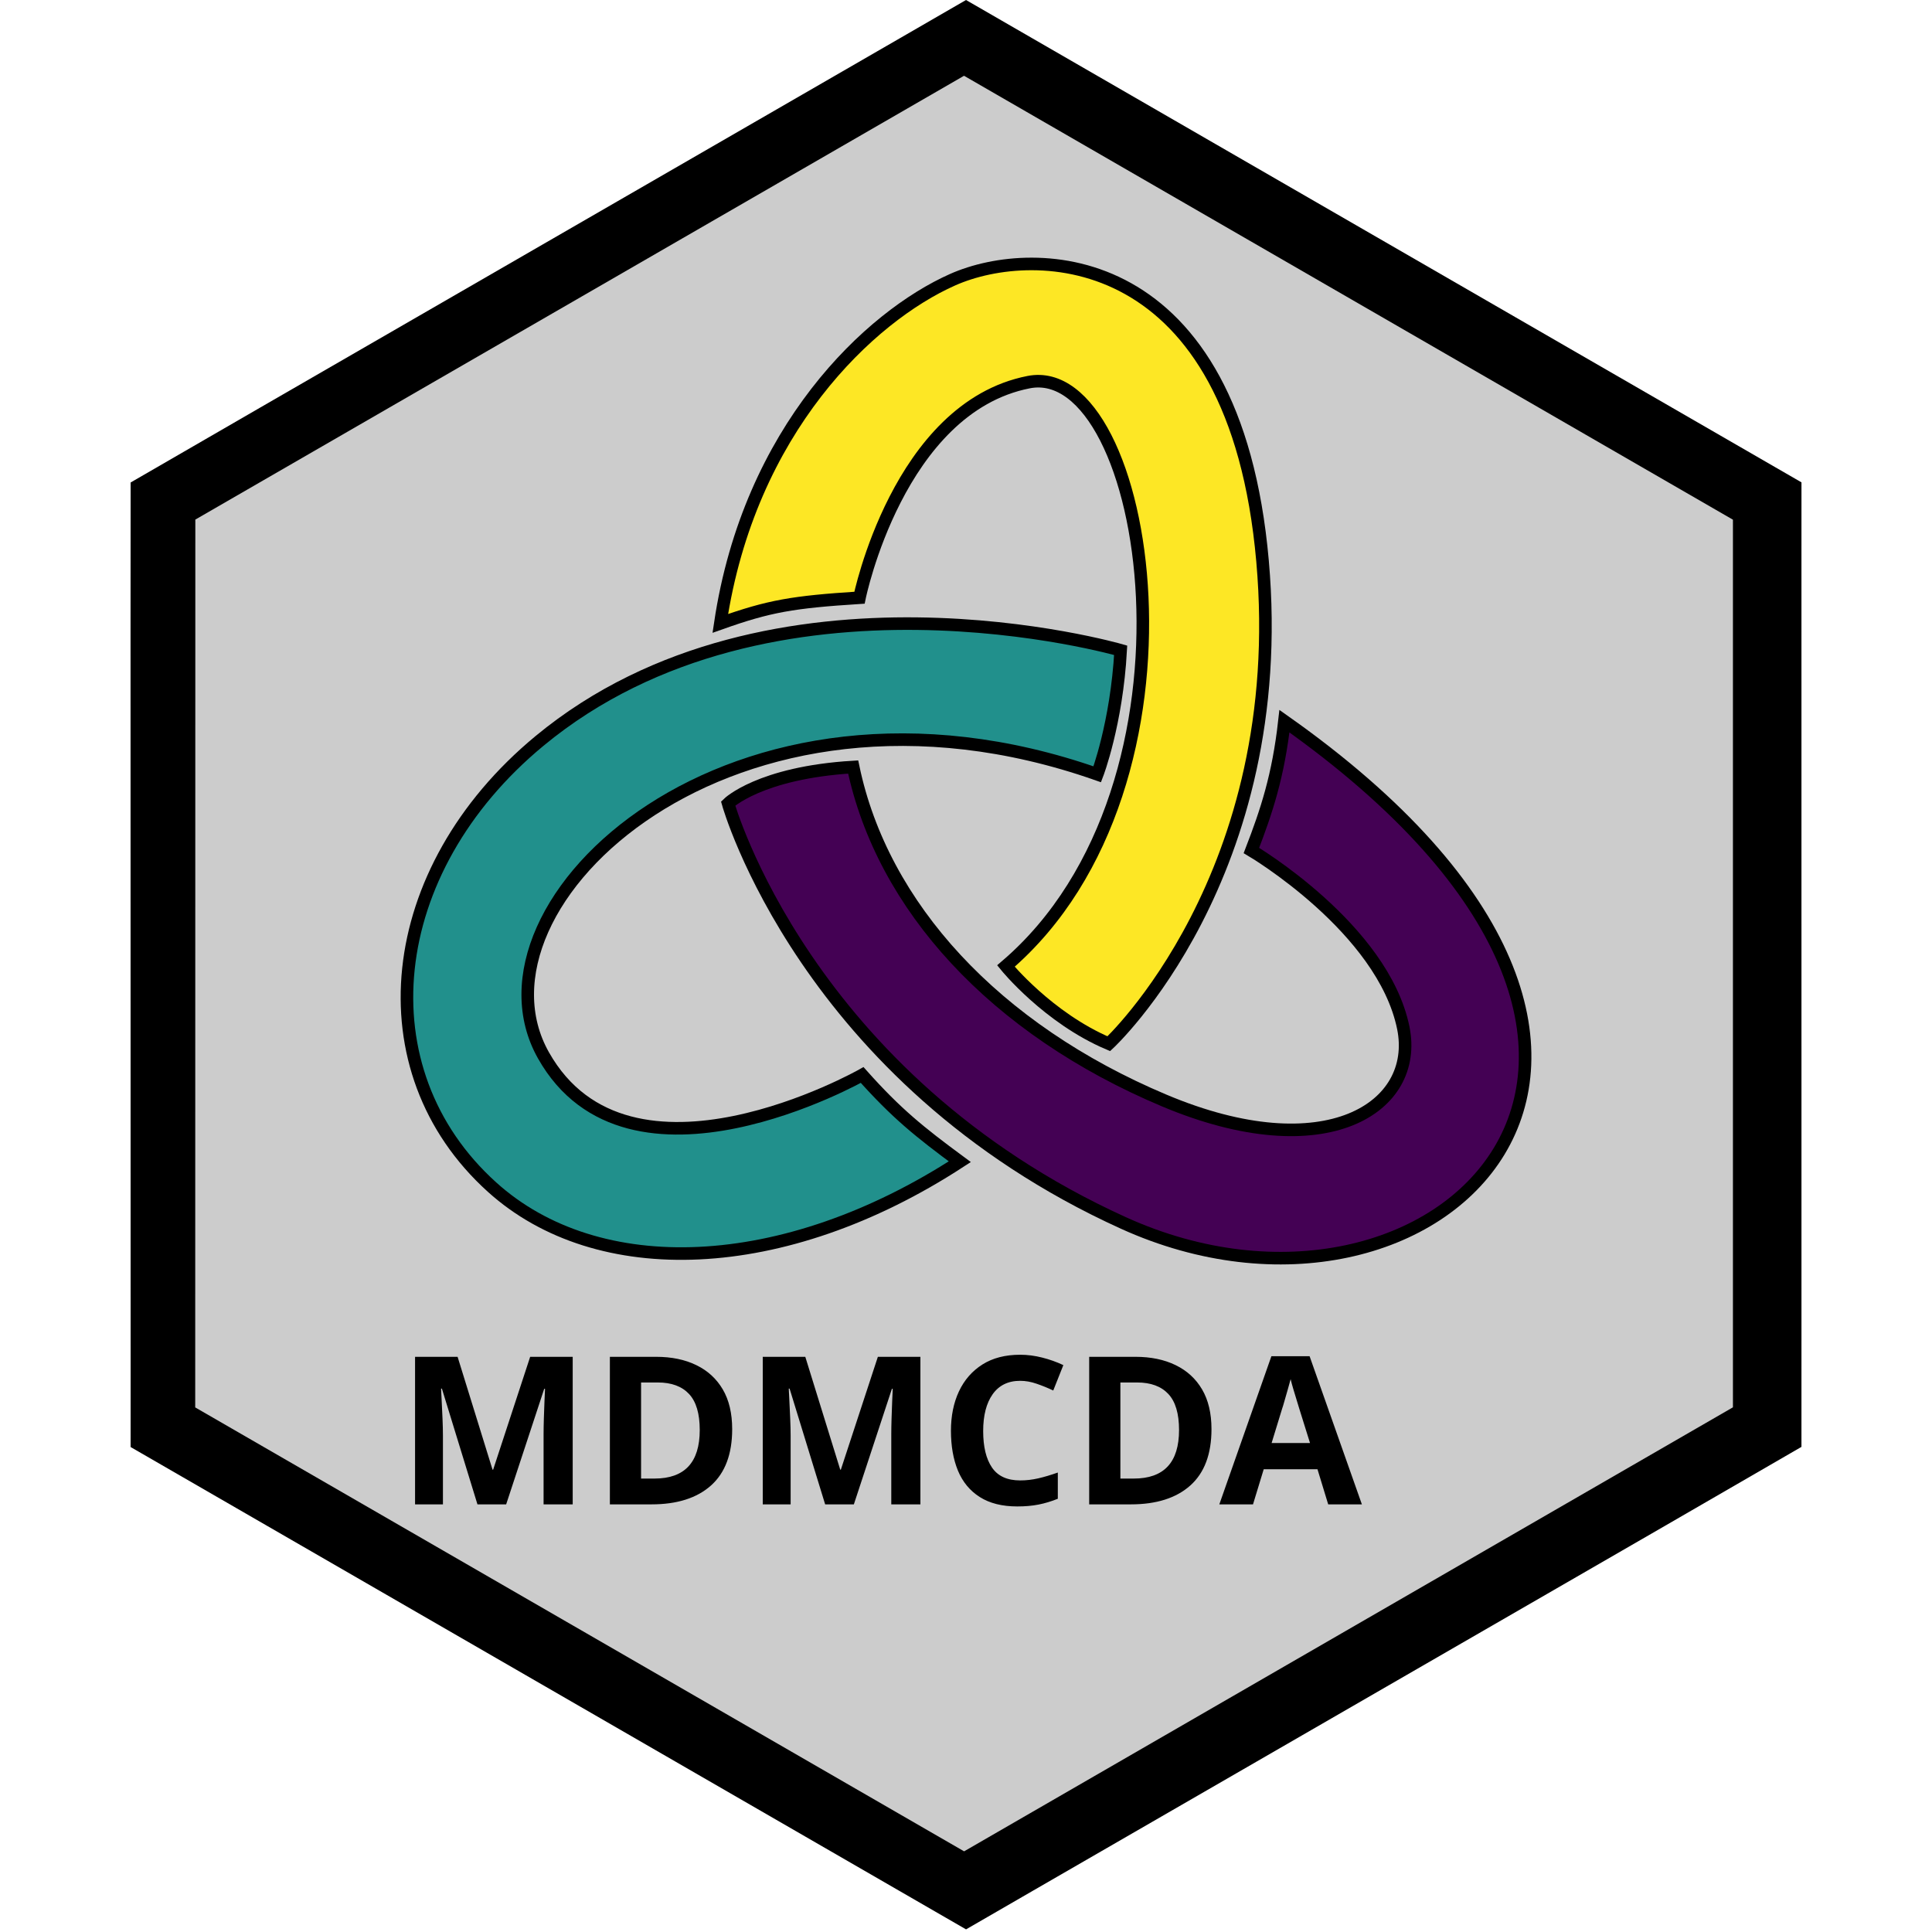
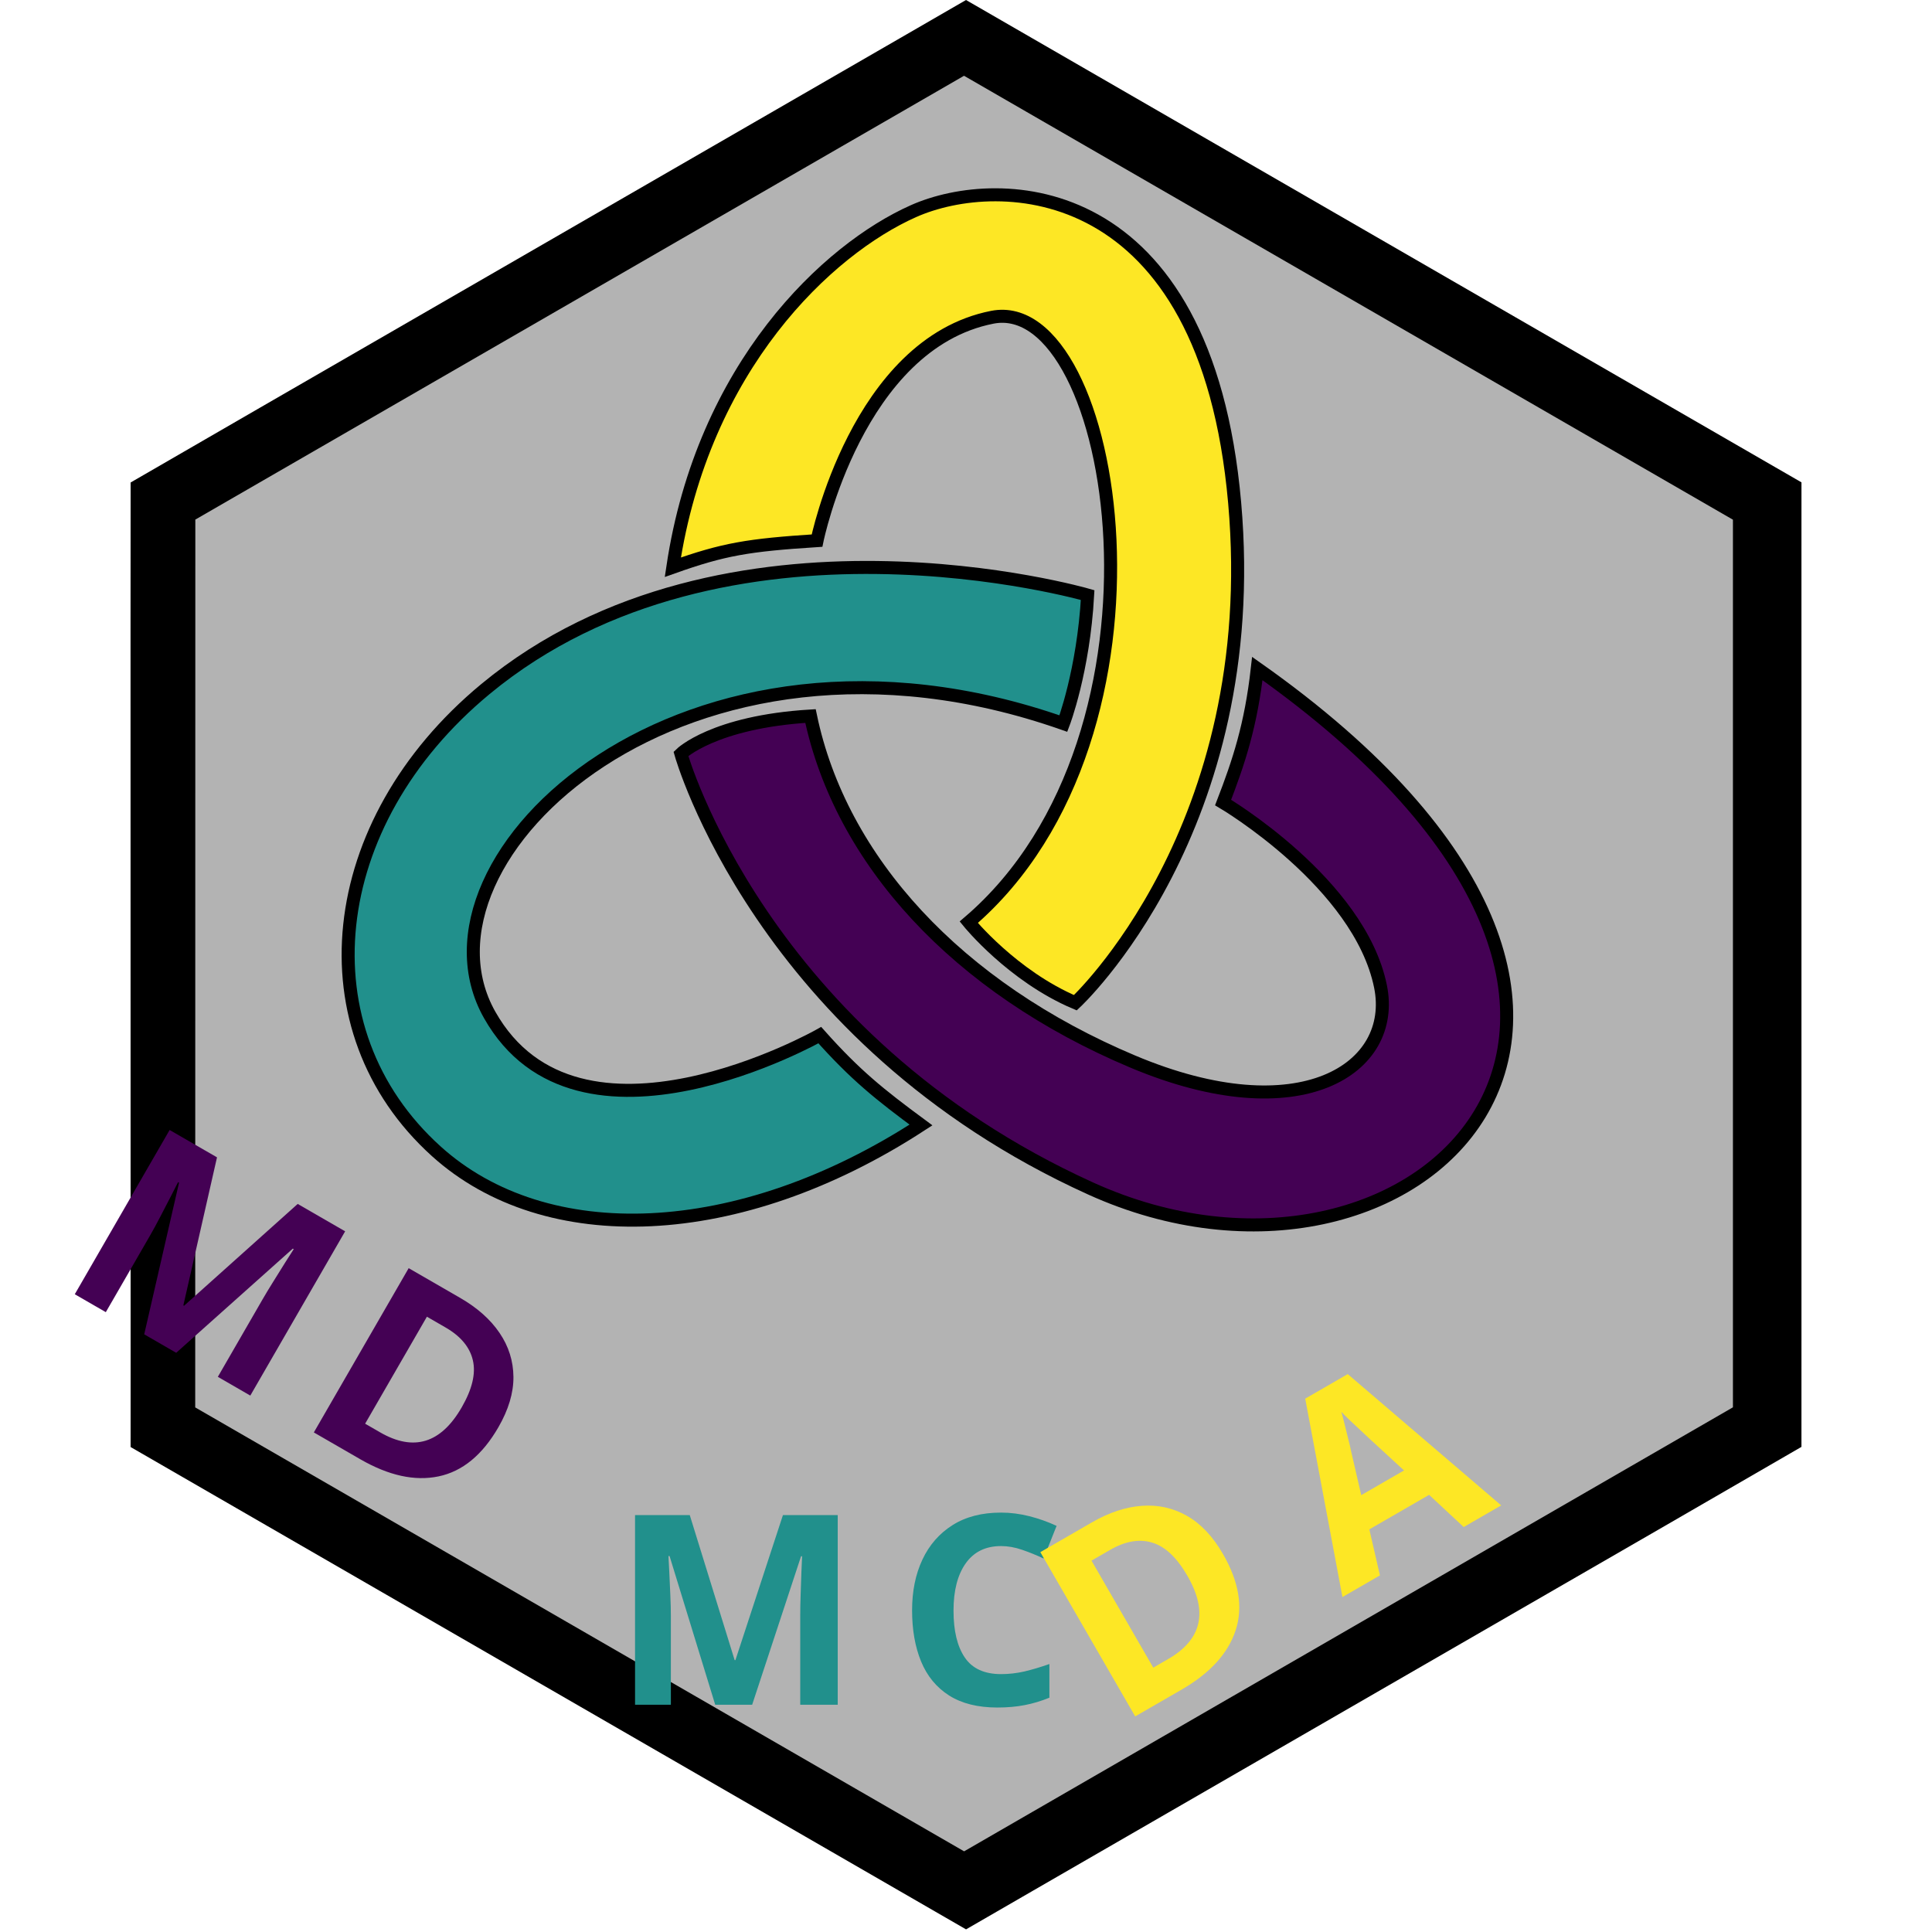
<svg xmlns="http://www.w3.org/2000/svg" version="1.1" x="0px" y="0px" viewBox="0 0 436.404 436.404" enable-background="new 0 0 100 100" xml:space="preserve" id="svg10" width="436.404" height="436.404">
  <defs id="defs14" />
-   <path id="rect885" style="color:#000000;overflow:visible;fill:#cccccc;fill-opacity:1;stroke:none;stroke-width:0.001;stop-color:#000000" d="M 217.758,4.87 33.519,111.241 l -0.029,212.788 184.285,106.398 184.266,-106.419 0.002,-212.743 z" />
-   <g id="g871" transform="matrix(2.837921,0,0,2.837921,77.56245,29.62257)">
+   <path id="rect885" style="color:#000000;overflow:visible;fill:#b3b3b3;fill-opacity:1;stroke:none;stroke-width:0.001;stop-color:#000000;opacity:1" d="M 217.758,4.87 33.519,111.241 l -0.029,212.788 184.285,106.398 184.266,-106.419 0.002,-212.743 z" />
+   <g id="g871" transform="matrix(2.940385,0,0,2.940385,63.76351,12.92077)">
    <path d="M 15.928,73.566 C 9.115,61.501 30.937,40.989 60.005,51.191 c 0,0 1.539,-4.012 1.863,-9.871 0,0 -27.798,-8.057 -46.262,7.22 -12.451,10.302 -14.094,26.194 -3.775,35.508 8.382,7.573 23.186,7.118 37.234,-2.021 -3.193,-2.357 -5.038,-3.835 -7.773,-6.902 0,0 -18.551,10.512 -25.364,-1.559 z" id="path846" style="fill:#21908c;fill-opacity:1;stroke:#000000" />
    <path d="m 54.544,19.978 c 9.575,-1.878 15.133,31.985 -1.81,46.474 0,0 3.353,4.134 8.19,6.184 0,0 14.448,-13.367 12.237,-38.412 C 70.952,9.177 55.059,8.901 48.486,11.827 41.91,14.75 32.309,23.734 30.001,39.181 c 3.905,-1.387 5.769,-1.703 11.078,-2.045 0,0 3.073,-15.12 13.465,-17.158 z" id="path844" style="fill:#fde725;fill-opacity:1;stroke:#000000" />
    <path d="m 74.903,46.963 c -0.491,4.375 -1.421,7.16 -2.629,10.293 0,0 10.467,6.168 12.09,14.122 1.289,6.319 -6.156,11.199 -19.03,5.778 -13.485,-5.677 -22.44,-15.445 -24.757,-26.545 -7.454,0.449 -9.954,2.906 -9.954,2.906 0,0 6.121,21.886 31.476,33.391 24.716,11.216 50.754,-13.174 12.804,-39.945 z" id="path2" style="fill:#440154;fill-opacity:1;stroke:#000000" />
  </g>
  <path class="cls-3" d="m 233.253,427.119 142.675,-82.367 30.988,-17.928 0.004,-35.755 -0.004,-164.744 0.004,-17.371 L 218.207,2.3046875e-6 203.167,8.692 58.703,92.102 29.504,108.987 l -0.02,33.73 0.02,166.769 -0.005,17.371 188.713,108.954 z M 44.095,317.908 44.122,117.365 217.758,17.115 391.439,117.389 l -0.001,200.499 v 0 L 217.774,418.183 Z" id="path1094" style="display:inline;isolation:isolate;fill:#000000;fill-opacity:1;stroke:none;stroke-width:0.514;stroke-miterlimit:4;stroke-dasharray:none;stroke-opacity:0.573" />
-   <text xml:space="preserve" style="font-style:normal;font-variant:normal;font-weight:900;font-stretch:normal;font-size:46.667px;line-height:52.267px;font-family:Nunito;-inkscape-font-specification:'Nunito Heavy';text-align:center;letter-spacing:0px;word-spacing:0px;text-anchor:middle;fill:none;stroke:#000000;stroke-width:1px;stroke-linecap:butt;stroke-linejoin:miter;stroke-opacity:1" x="216.789" y="339.81" id="text881">
-     <tspan id="tspan879" x="216.789" y="339.81" style="font-style:normal;font-variant:normal;font-weight:600;font-stretch:normal;font-size:46.667px;font-family:Nunito;-inkscape-font-specification:'Nunito Semi-Bold';text-align:center;text-anchor:middle;fill:#000000;stroke:none">MDMCDA</tspan>
+   <text xml:space="preserve" style="font-style:normal;font-variant:normal;font-weight:bold;font-stretch:normal;font-size:60px;line-height:67.2px;font-family:Nunito;-inkscape-font-specification:'Nunito Bold';text-align:center;letter-spacing:5px;word-spacing:0px;text-anchor:middle;fill:#21908c;fill-opacity:1;stroke:#000000;stroke-width:1px;stroke-linecap:butt;stroke-linejoin:miter;stroke-opacity:1" x="192.228" y="385.073" id="text851">
+     <tspan id="tspan849" x="194.728" y="385.073" style="font-style:normal;font-variant:normal;font-weight:bold;font-stretch:normal;font-size:60px;font-family:Nunito;-inkscape-font-specification:'Nunito Bold';text-align:center;text-anchor:middle;fill:#21908c;fill-opacity:1;stroke:none">M</tspan>
  </text>
+   <text xml:space="preserve" style="font-style:normal;font-variant:normal;font-weight:bold;font-stretch:normal;font-size:60px;line-height:67.2px;font-family:Nunito;-inkscape-font-specification:'Nunito Bold';text-align:center;letter-spacing:5px;word-spacing:0px;text-anchor:middle;fill:#21908c;fill-opacity:1;stroke:#000000;stroke-width:1px;stroke-linecap:butt;stroke-linejoin:miter;stroke-opacity:1" x="247.548" y="385.103" id="text873">
+     <tspan id="tspan871" x="250.048" y="385.103" style="font-style:normal;font-variant:normal;font-weight:bold;font-stretch:normal;font-size:60px;font-family:Nunito;-inkscape-font-specification:'Nunito Bold';text-align:center;text-anchor:middle;fill:#21908c;fill-opacity:1;stroke:none">C</tspan>
+   </text>
+   <g id="g911" transform="rotate(-30,382.7074,317.1241)">
+     <text xml:space="preserve" style="font-style:normal;font-variant:normal;font-weight:bold;font-stretch:normal;font-size:60px;line-height:67.2px;font-family:Nunito;-inkscape-font-specification:'Nunito Bold';text-align:center;letter-spacing:5px;word-spacing:0px;text-anchor:middle;fill:#fde725;fill-opacity:1;stroke:#000000;stroke-width:1px;stroke-linecap:butt;stroke-linejoin:miter;stroke-opacity:1" x="359.268" y="315.163" id="text869">
+       <tspan id="tspan867" x="361.768" y="315.163" style="font-style:normal;font-variant:normal;font-weight:bold;font-stretch:normal;font-size:60px;font-family:Nunito;-inkscape-font-specification:'Nunito Bold';text-align:center;text-anchor:middle;fill:#fde725;fill-opacity:1;stroke:none">A</tspan>
+     </text>
+     <text xml:space="preserve" style="font-style:normal;font-variant:normal;font-weight:bold;font-stretch:normal;font-size:60px;line-height:67.2px;font-family:Nunito;-inkscape-font-specification:'Nunito Bold';text-align:center;letter-spacing:5px;word-spacing:0px;text-anchor:middle;fill:#fde725;fill-opacity:1;stroke:#000000;stroke-width:1px;stroke-linecap:butt;stroke-linejoin:miter;stroke-opacity:1" x="301.338" y="315.103" id="text895">
+       <tspan id="tspan893" x="303.838" y="315.103" style="font-style:normal;font-variant:normal;font-weight:bold;font-stretch:normal;font-size:60px;font-family:Nunito;-inkscape-font-specification:'Nunito Bold';text-align:center;text-anchor:middle;fill:#fde725;fill-opacity:1;stroke:none">D</tspan>
+     </text>
+   </g>
+   <g id="g905" transform="rotate(30,55.36824,318.3936)">
+     <text xml:space="preserve" style="font-style:normal;font-variant:normal;font-weight:900;font-stretch:normal;font-size:60px;line-height:67.2px;font-family:Nunito;-inkscape-font-specification:'Nunito Heavy';text-align:center;letter-spacing:5px;word-spacing:0px;text-anchor:middle;fill:#440154;fill-opacity:1;stroke:#000000;stroke-width:1px;stroke-linecap:butt;stroke-linejoin:miter;stroke-opacity:1" x="78.407" y="315.073" id="text881">
+       <tspan id="tspan879" x="80.907" y="315.073" style="font-style:normal;font-variant:normal;font-weight:bold;font-stretch:normal;font-size:60px;font-family:Nunito;-inkscape-font-specification:'Nunito Bold';text-align:center;text-anchor:middle;fill:#440154;fill-opacity:1;stroke:none">M</tspan>
+     </text>
+     <text xml:space="preserve" style="font-style:normal;font-variant:normal;font-weight:900;font-stretch:normal;font-size:60px;line-height:67.2px;font-family:Nunito;-inkscape-font-specification:'Nunito Heavy';text-align:center;letter-spacing:5px;word-spacing:0px;text-anchor:middle;fill:#440154;fill-opacity:1;stroke:#000000;stroke-width:1px;stroke-linecap:butt;stroke-linejoin:miter;stroke-opacity:1" x="134.687" y="315.103" id="text899">
+       <tspan id="tspan897" x="137.187" y="315.103" style="font-style:normal;font-variant:normal;font-weight:bold;font-stretch:normal;font-size:60px;font-family:Nunito;-inkscape-font-specification:'Nunito Bold';text-align:center;text-anchor:middle;fill:#440154;fill-opacity:1;stroke:none">D</tspan>
+     </text>
+   </g>
</svg>
